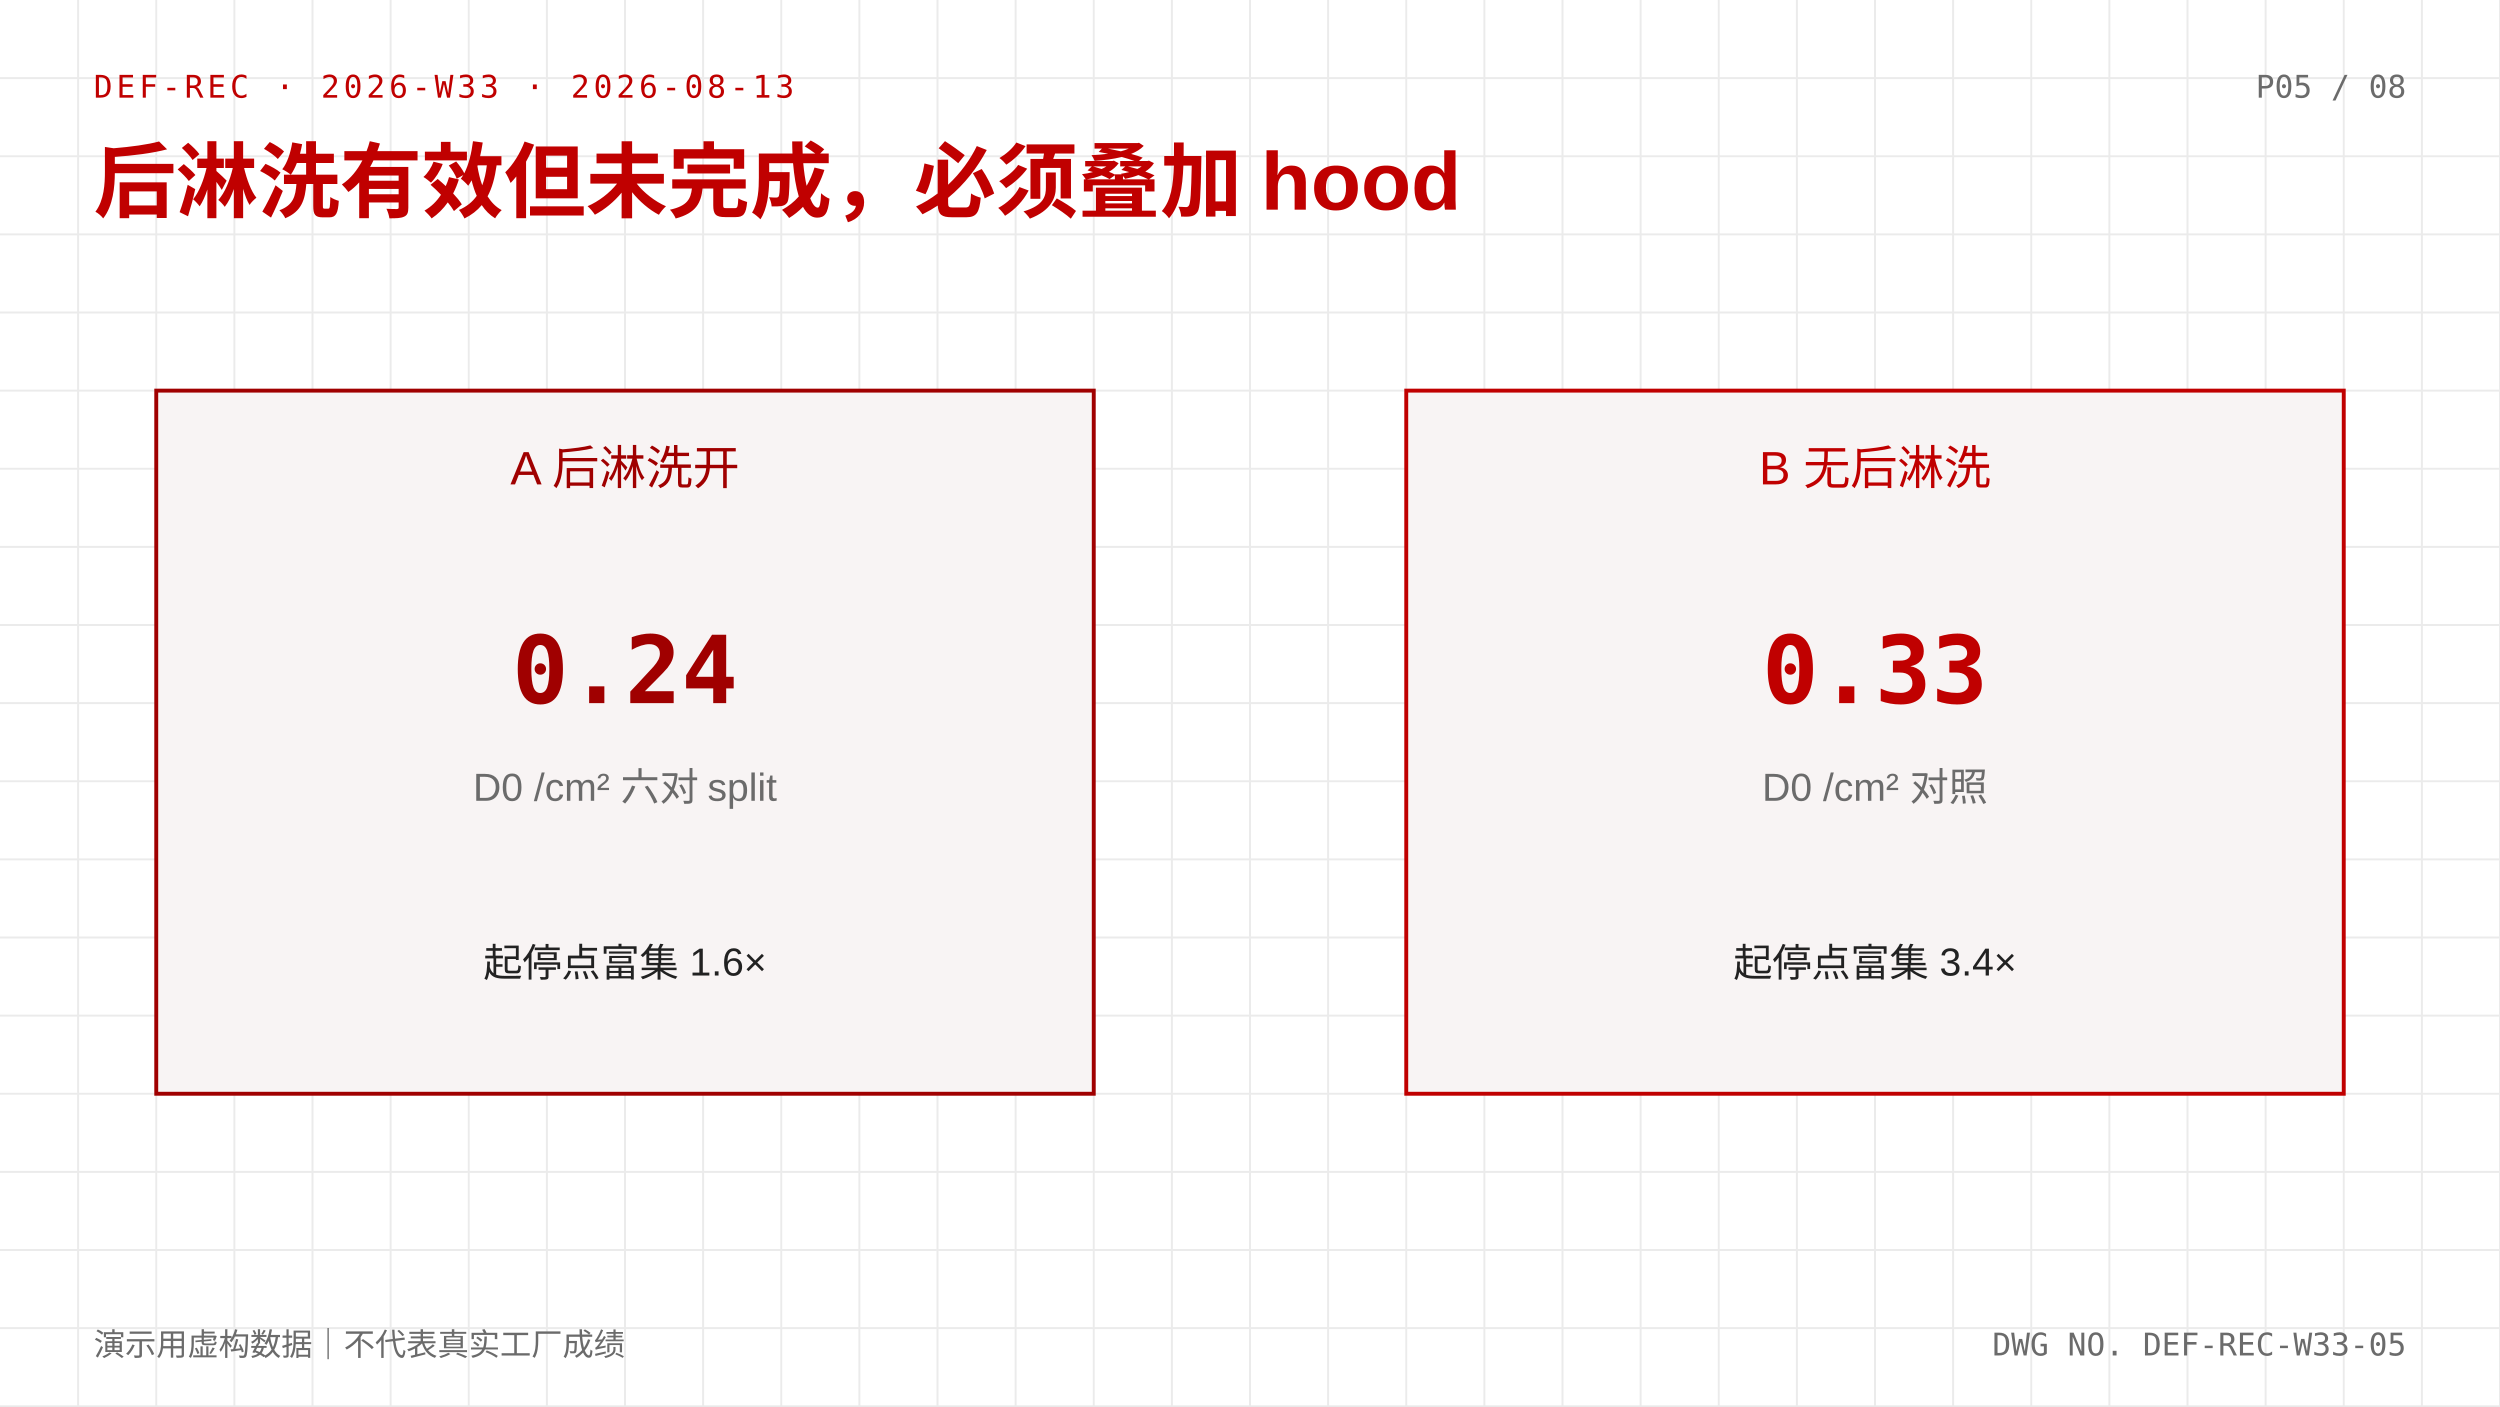
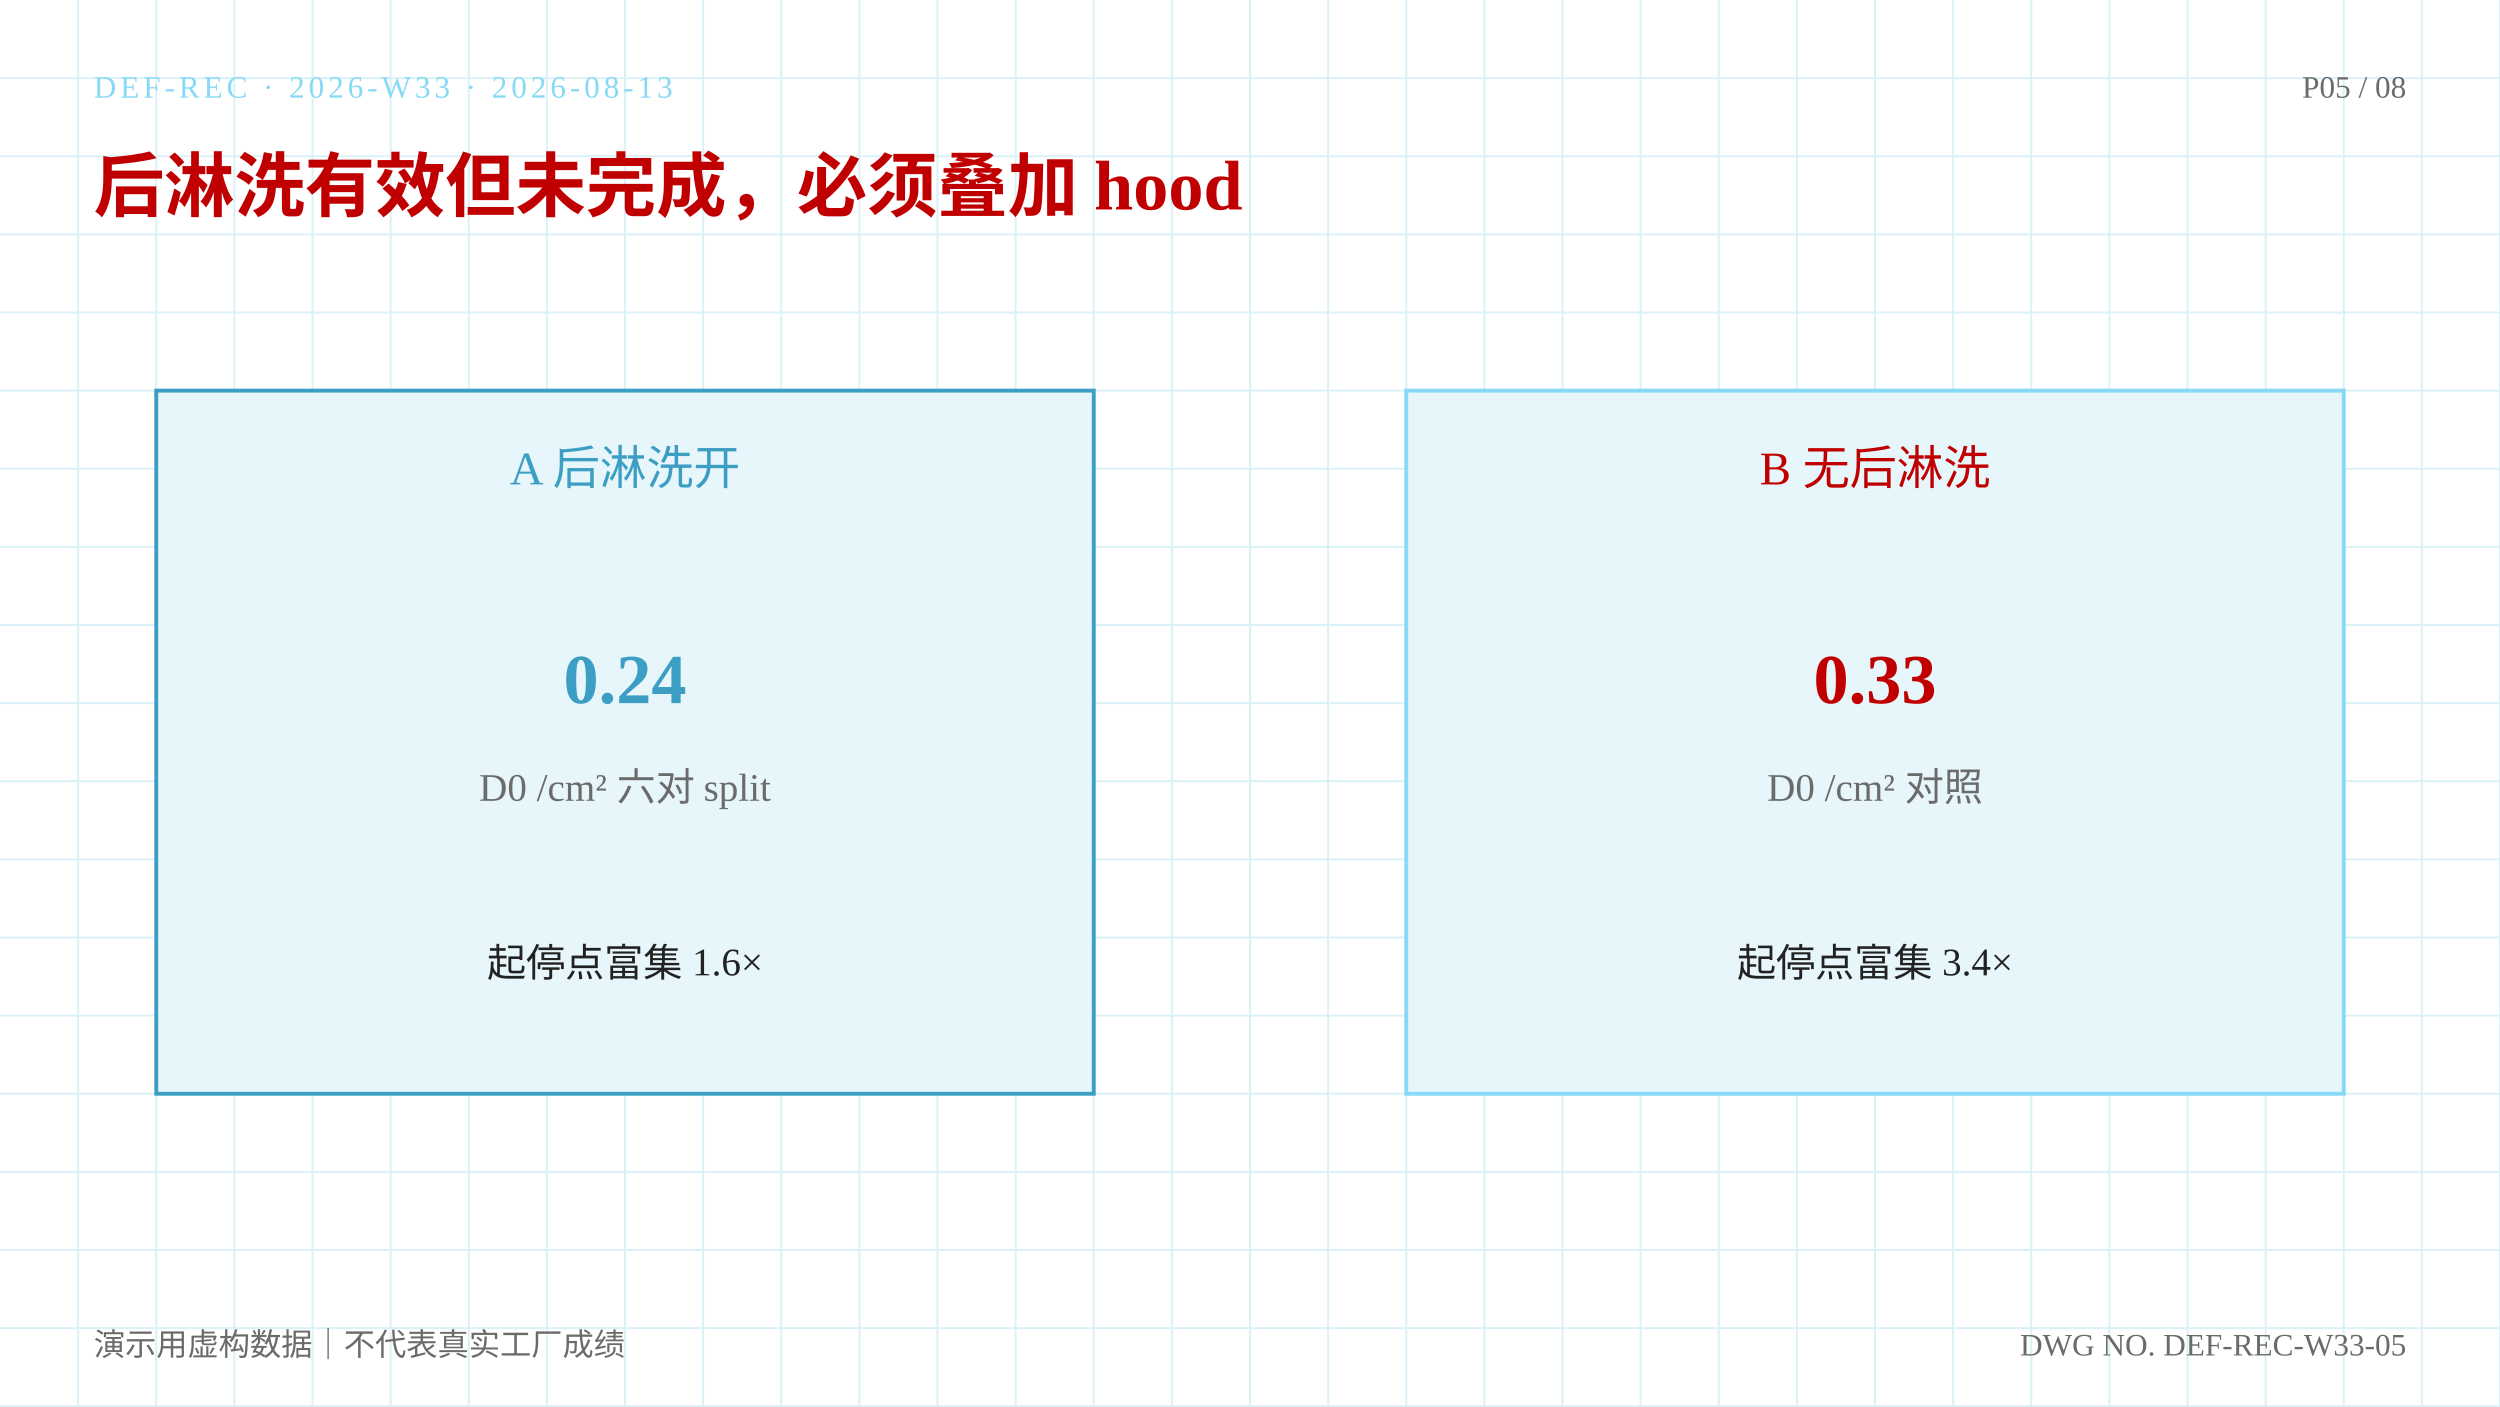
- <svg xmlns="http://www.w3.org/2000/svg" viewBox="0 0 1280 720" data-pptx-page-role="content" font-family="Microsoft YaHei, Arial, sans-serif" font-size="24">
+ <svg xmlns="http://www.w3.org/2000/svg" viewBox="0 0 1280 720" data-pptx-page-role="content" font-family="&quot;Times New Roman&quot;, &quot;Microsoft YaHei&quot;, &quot;微软雅黑&quot;" font-size="24">
  <rect id="background" data-pptx-role="background" x="0" y="0" width="1280" height="720" fill="#FFFFFF" />
-   <path id="blueprint-grid" data-pptx-role="decoration" d="M40 0V720 M80 0V720 M120 0V720 M160 0V720 M200 0V720 M240 0V720 M280 0V720 M320 0V720 M360 0V720 M400 0V720 M440 0V720 M480 0V720 M520 0V720 M560 0V720 M600 0V720 M640 0V720 M680 0V720 M720 0V720 M760 0V720 M800 0V720 M840 0V720 M880 0V720 M920 0V720 M960 0V720 M1000 0V720 M1040 0V720 M1080 0V720 M1120 0V720 M1160 0V720 M1200 0V720 M1240 0V720 M1280 0V720 M0 40H1280 M0 80H1280 M0 120H1280 M0 160H1280 M0 200H1280 M0 240H1280 M0 280H1280 M0 320H1280 M0 360H1280 M0 400H1280 M0 440H1280 M0 480H1280 M0 520H1280 M0 560H1280 M0 600H1280 M0 640H1280 M0 680H1280 M0 720H1280" fill="none" stroke="#E8E8E8" stroke-width="1" stroke-opacity="0.85" />
+   <path id="blueprint-grid" data-pptx-role="decoration" d="M40 0V720 M80 0V720 M120 0V720 M160 0V720 M200 0V720 M240 0V720 M280 0V720 M320 0V720 M360 0V720 M400 0V720 M440 0V720 M480 0V720 M520 0V720 M560 0V720 M600 0V720 M640 0V720 M680 0V720 M720 0V720 M760 0V720 M800 0V720 M840 0V720 M880 0V720 M920 0V720 M960 0V720 M1000 0V720 M1040 0V720 M1080 0V720 M1120 0V720 M1160 0V720 M1200 0V720 M1240 0V720 M1280 0V720 M0 40H1280 M0 80H1280 M0 120H1280 M0 160H1280 M0 200H1280 M0 240H1280 M0 280H1280 M0 320H1280 M0 360H1280 M0 400H1280 M0 440H1280 M0 480H1280 M0 520H1280 M0 560H1280 M0 600H1280 M0 640H1280 M0 680H1280 M0 720H1280" fill="none" stroke="#D4EEF6" stroke-width="1" stroke-opacity="0.85" />
  <g id="page-header" data-pptx-bounds="40 20 1240 112">
-     <text x="48" y="50" font-family="Consolas, Microsoft YaHei, monospace" font-size="16" letter-spacing="2" fill="#C00000">DEF-REC · 2026-W33  ·  2026-08-13</text>
-     <text x="48" y="108" font-size="42" font-weight="700" fill="#C00000">后淋洗有效但未完成，必须叠加 hood</text>
-     <text x="1232" y="50" font-family="Consolas, Microsoft YaHei, monospace" font-size="16" fill="#6B6B6B" text-anchor="end">P05 / 08</text>
+     <text x="48" y="50" font-family="&quot;Times New Roman&quot;, &quot;Microsoft YaHei&quot;, &quot;微软雅黑&quot;" font-size="16" letter-spacing="2" fill="#87D9F5">DEF-REC · 2026-W33  ·  2026-08-13</text>
+     <text x="48" y="108" font-size="36" font-weight="700" fill="#C00000">后淋洗有效但未完成，必须叠加 hood</text>
+     <text x="1232" y="50" font-family="&quot;Times New Roman&quot;, &quot;Microsoft YaHei&quot;, &quot;微软雅黑&quot;" font-size="16" fill="#6B6B6B" text-anchor="end">P05 / 08</text>
  </g>
  <g id="ab" data-pptx-bounds="56 160 1180 480">
-     <rect x="80" y="200" width="480" height="360" fill="#F8F4F4" stroke="#A00000" stroke-width="2" />
-     <text x="320" y="248" font-size="24" fill="#A00000" text-anchor="middle">A  后淋洗开</text>
-     <text x="320" y="360" font-family="Consolas, Microsoft YaHei, monospace" font-size="48" font-weight="700" fill="#A00000" text-anchor="middle">0.24</text>
+     <rect x="80" y="200" width="480" height="360" fill="#E7F6FB" stroke="#3D9EC4" stroke-width="2" />
+     <text x="320" y="248" font-size="24" fill="#3D9EC4" text-anchor="middle">A  后淋洗开</text>
+     <text x="320" y="360" font-family="&quot;Times New Roman&quot;, &quot;Microsoft YaHei&quot;, &quot;微软雅黑&quot;" font-size="36" font-weight="700" fill="#3D9EC4" text-anchor="middle">0.24</text>
    <text x="320" y="410" font-size="20" fill="#6B6B6B" text-anchor="middle">D0 /cm²  六对 split</text>
    <text x="320" y="500" font-size="20" fill="#222222" text-anchor="middle">起停点富集 1.6×</text>
-     <rect x="720" y="200" width="480" height="360" fill="#F8F4F4" stroke="#C00000" stroke-width="2" />
+     <rect x="720" y="200" width="480" height="360" fill="#E7F6FB" stroke="#87D9F5" stroke-width="2" />
    <text x="960" y="248" font-size="24" fill="#C00000" text-anchor="middle">B  无后淋洗</text>
-     <text x="960" y="360" font-family="Consolas, Microsoft YaHei, monospace" font-size="48" font-weight="700" fill="#C00000" text-anchor="middle">0.33</text>
+     <text x="960" y="360" font-family="&quot;Times New Roman&quot;, &quot;Microsoft YaHei&quot;, &quot;微软雅黑&quot;" font-size="36" font-weight="700" fill="#C00000" text-anchor="middle">0.33</text>
    <text x="960" y="410" font-size="20" fill="#6B6B6B" text-anchor="middle">D0 /cm²  对照</text>
    <text x="960" y="500" font-size="20" fill="#222222" text-anchor="middle">起停点富集 3.4×</text>
  </g>
  <g id="page-footer" data-pptx-bounds="40 668 1200 36">
    <text x="48" y="694" font-size="16" fill="#6B6B6B">演示用虚构数据｜不代表真实工厂成绩</text>
-     <text x="1232" y="694" font-family="Consolas, Microsoft YaHei, monospace" font-size="16" fill="#6B6B6B" text-anchor="end">DWG NO. DEF-REC-W33-05</text>
+     <text x="1232" y="694" font-family="&quot;Times New Roman&quot;, &quot;Microsoft YaHei&quot;, &quot;微软雅黑&quot;" font-size="16" fill="#6B6B6B" text-anchor="end">DWG NO. DEF-REC-W33-05</text>
  </g>
</svg>
